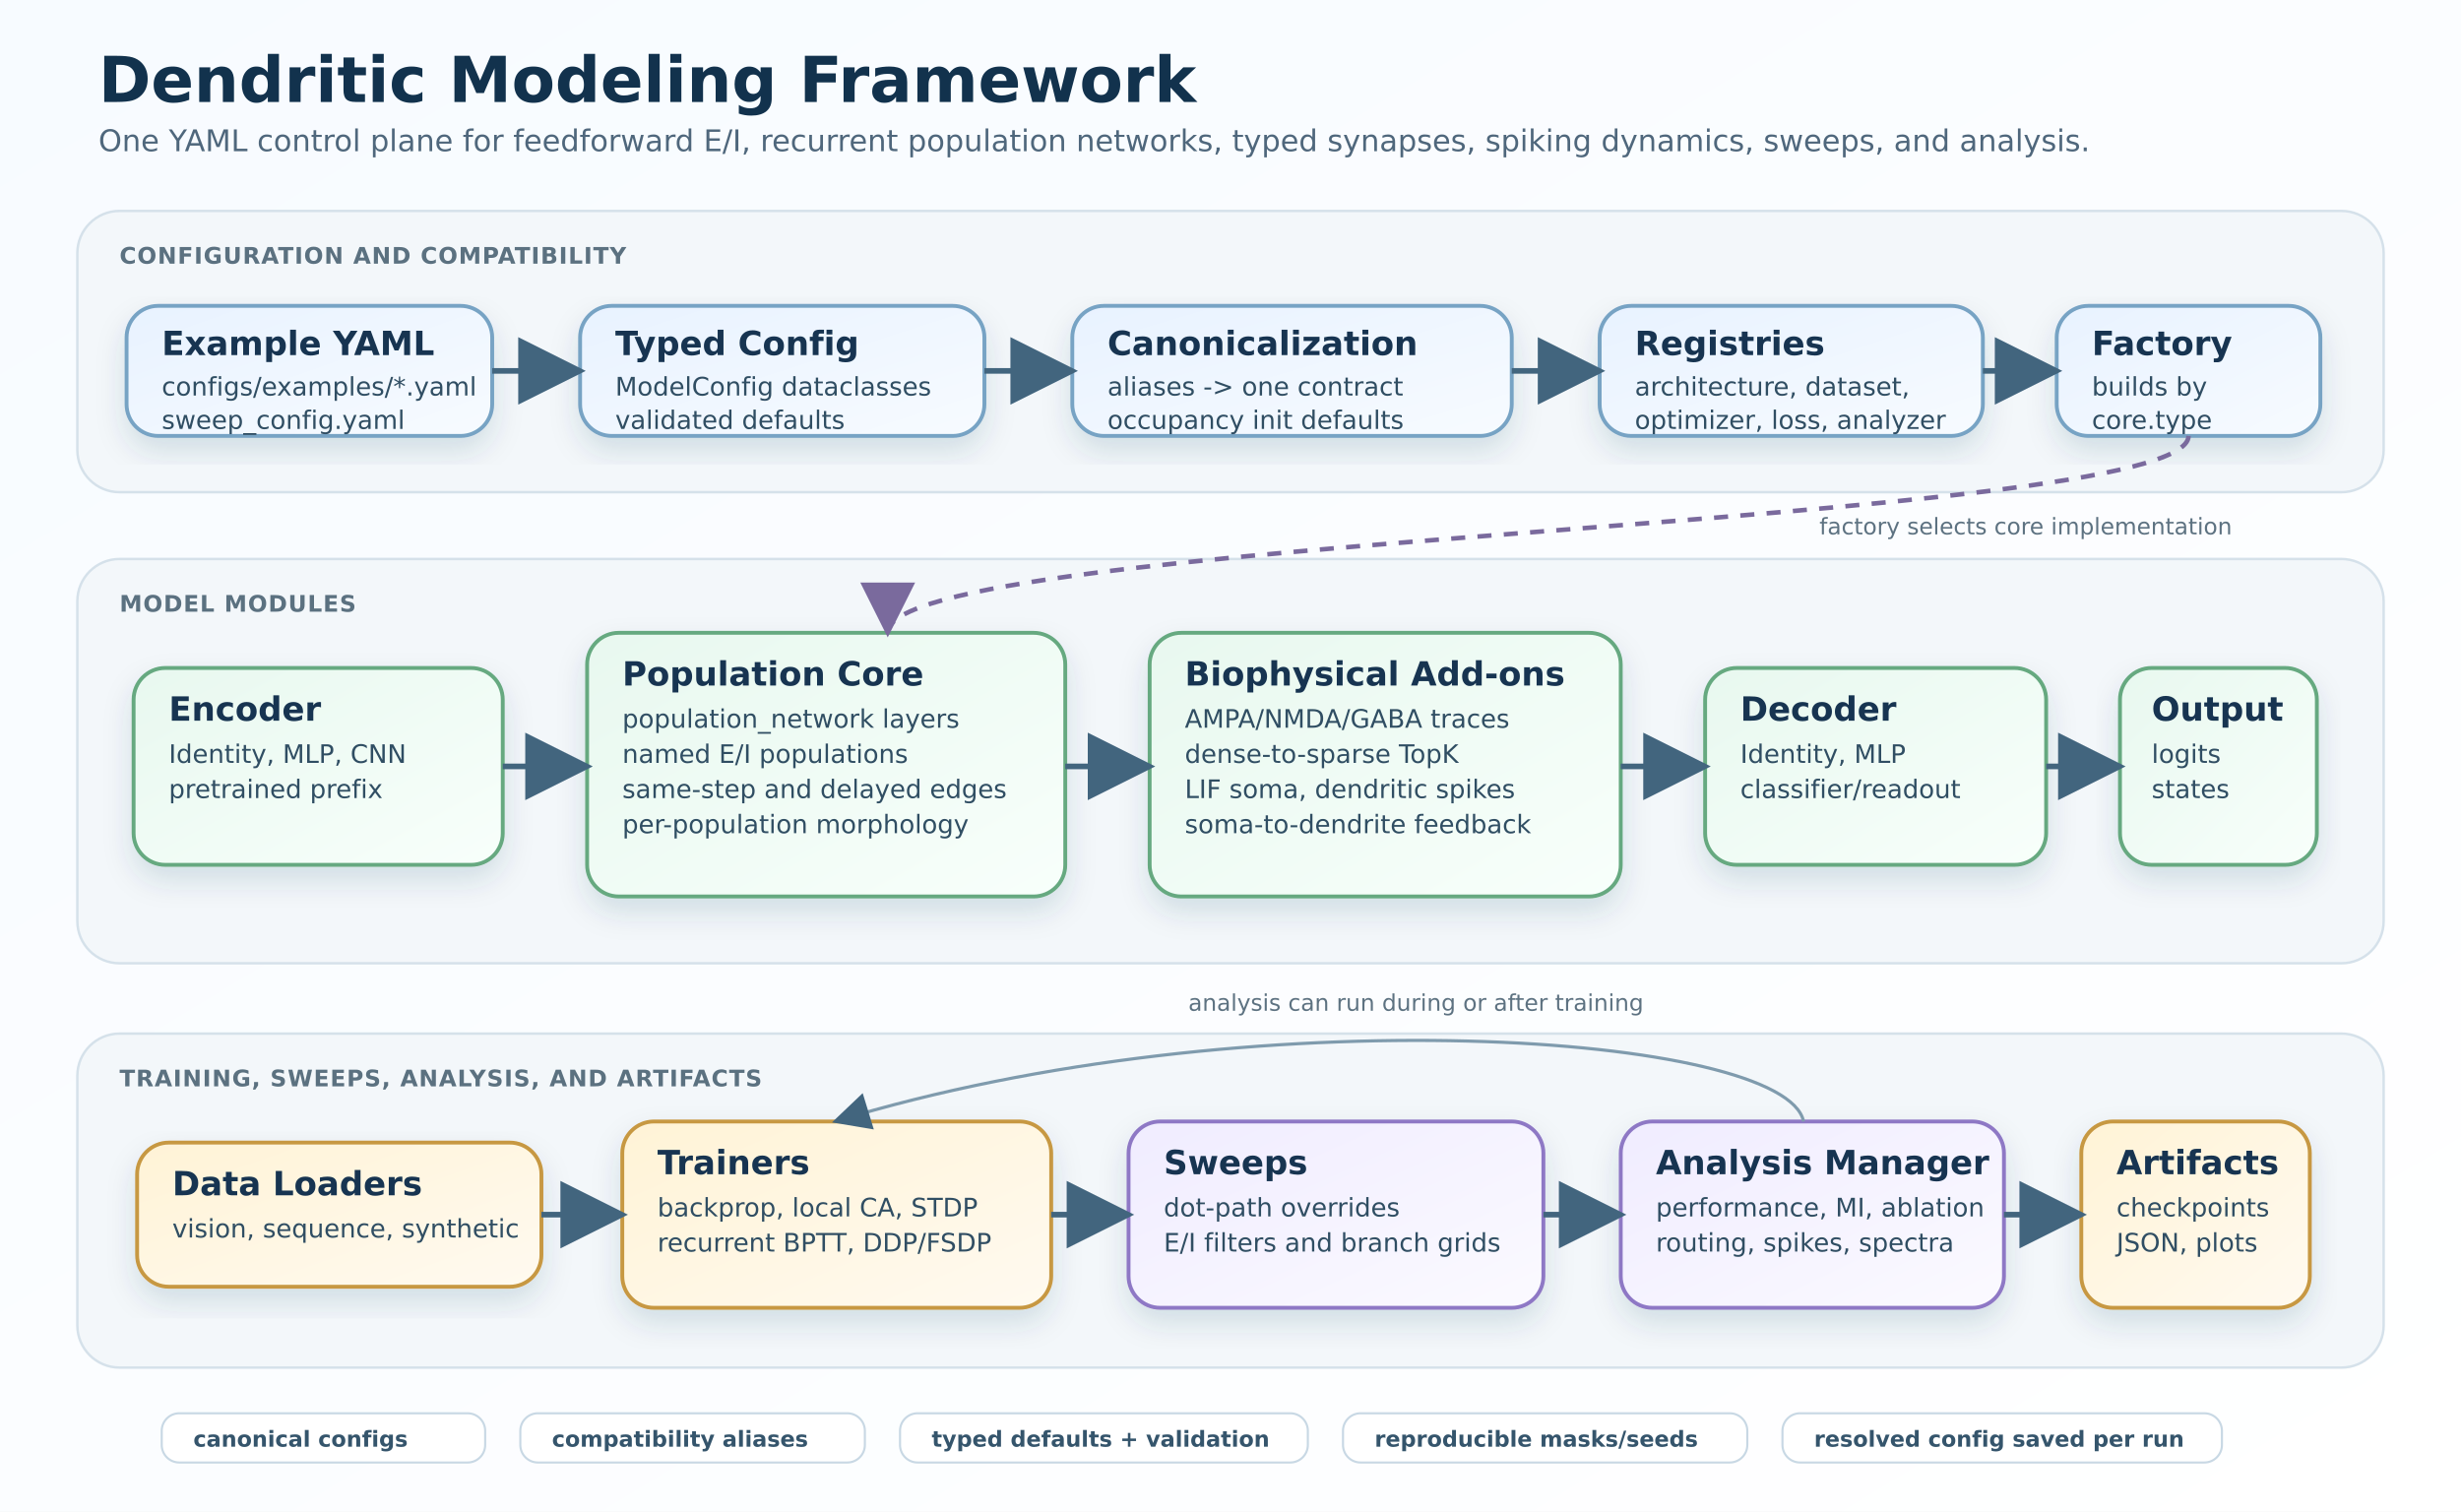
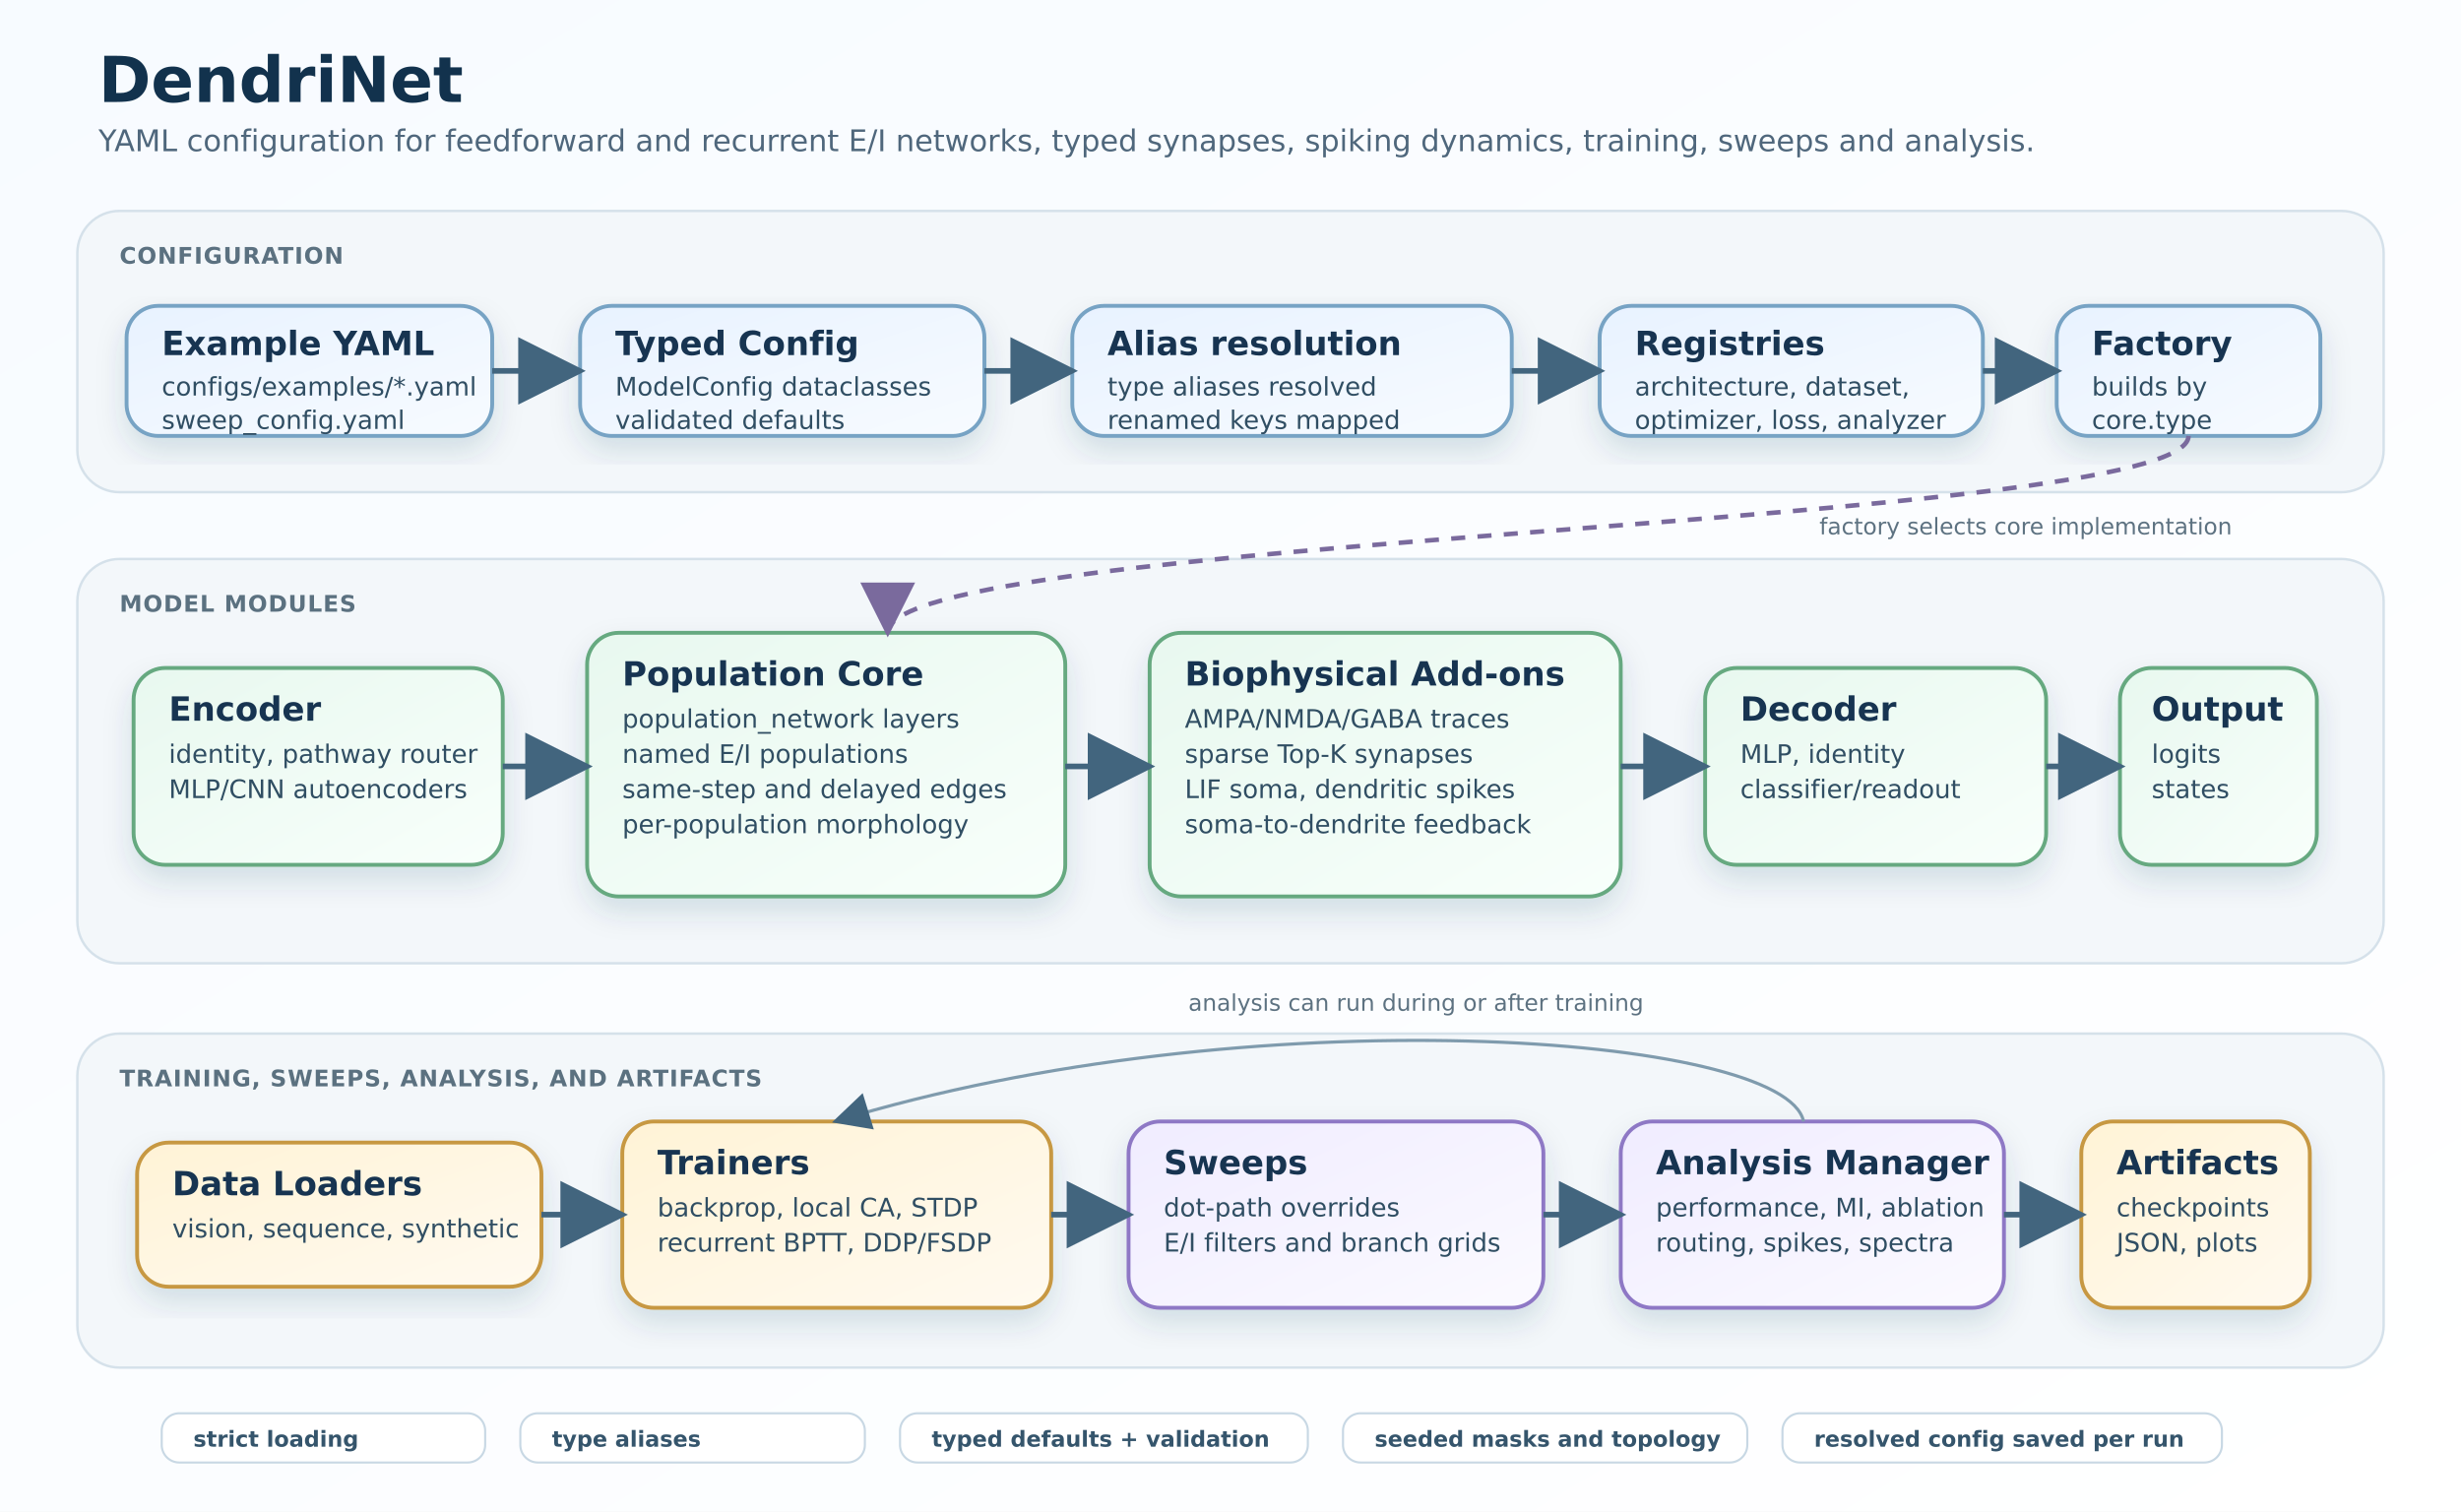
<svg xmlns="http://www.w3.org/2000/svg" width="1400" height="860" viewBox="0 0 1400 860" role="img" aria-labelledby="title desc">
  <defs>
    <linearGradient id="bg" x1="0" y1="0" x2="1" y2="1">
      <stop offset="0%" stop-color="#f7fbff" />
      <stop offset="100%" stop-color="#ffffff" />
    </linearGradient>
    <linearGradient id="blue" x1="0" y1="0" x2="1" y2="1">
      <stop offset="0%" stop-color="#e8f2ff" />
      <stop offset="100%" stop-color="#f7fbff" />
    </linearGradient>
    <linearGradient id="green" x1="0" y1="0" x2="1" y2="1">
      <stop offset="0%" stop-color="#e8f8ef" />
      <stop offset="100%" stop-color="#f8fffb" />
    </linearGradient>
    <linearGradient id="amber" x1="0" y1="0" x2="1" y2="1">
      <stop offset="0%" stop-color="#fff3d6" />
      <stop offset="100%" stop-color="#fffaf0" />
    </linearGradient>
    <linearGradient id="violet" x1="0" y1="0" x2="1" y2="1">
      <stop offset="0%" stop-color="#f0ecff" />
      <stop offset="100%" stop-color="#fbfaff" />
    </linearGradient>
    <filter id="shadow" x="-12%" y="-18%" width="124%" height="140%">
      <feDropShadow dx="0" dy="8" stdDeviation="8" flood-color="#17405f" flood-opacity="0.14" />
    </filter>
    <marker id="arrow" markerWidth="14" markerHeight="12" refX="11" refY="6" orient="auto">
      <path d="M0,0 L12,6 L0,12 z" fill="#42657e" />
    </marker>
    <marker id="arrowSoft" markerWidth="14" markerHeight="12" refX="11" refY="6" orient="auto">
      <path d="M0,0 L12,6 L0,12 z" fill="#7a6a9d" />
    </marker>
    <style>
      .title { font: 700 36px "DejaVu Sans", Arial, sans-serif; fill: #12324d; }
      .subtitle { font: 400 17px "DejaVu Sans", Arial, sans-serif; fill: #4f677c; }
      .lane { fill: #f3f7fa; stroke: #d5e1ea; stroke-width: 1.4; rx: 24; }
      .stage { filter: url(#shadow); stroke-width: 2.2; rx: 18; }
      .stageTitle { font: 700 19px "DejaVu Sans", Arial, sans-serif; fill: #173451; }
      .body { font: 400 14.5px "DejaVu Sans", Arial, sans-serif; fill: #304e63; }
      .small { font: 400 13px "DejaVu Sans", Arial, sans-serif; fill: #5d7281; }
      .tag { fill: #ffffff; stroke: #c8d8e4; stroke-width: 1.2; rx: 10; }
      .tagText { font: 600 12.5px "DejaVu Sans", Arial, sans-serif; fill: #35556c; }
      .arrow { stroke: #42657e; stroke-width: 3.2; fill: none; marker-end: url(#arrow); }
      .softArrow { stroke: #7a6a9d; stroke-width: 2.6; stroke-dasharray: 8 7; fill: none; marker-end: url(#arrowSoft); }
      .thin { stroke: #7f9bad; stroke-width: 1.8; fill: none; marker-end: url(#arrow); }
      .label { font: 700 13px "DejaVu Sans", Arial, sans-serif; fill: #5b7180; letter-spacing: .04em; }
    </style>
  </defs>
  <rect width="1400" height="860" fill="url(#bg)" />
-   <text class="title" x="56" y="58">Dendritic Modeling Framework</text>
-   <text class="subtitle" x="56" y="86">One YAML control plane for feedforward E/I, recurrent population networks, typed synapses, spiking dynamics, sweeps, and analysis.</text>
+   <text class="title" x="56" y="58">DendriNet</text>
+   <text class="subtitle" x="56" y="86">YAML configuration for feedforward and recurrent E/I networks, typed synapses, spiking dynamics, training, sweeps and analysis.</text>
  <rect class="lane" x="44" y="120" width="1312" height="160" />
-   <text class="label" x="68" y="150">CONFIGURATION AND COMPATIBILITY</text>
+   <text class="label" x="68" y="150">CONFIGURATION</text>
  <rect class="stage" x="72" y="174" width="208" height="74" fill="url(#blue)" stroke="#77a3c4" />
  <text class="stageTitle" x="92" y="202">Example YAML</text>
  <text class="body" x="92" y="225">configs/examples/*.yaml</text>
  <text class="body" x="92" y="244">sweep_config.yaml</text>
  <rect class="stage" x="330" y="174" width="230" height="74" fill="url(#blue)" stroke="#77a3c4" />
  <text class="stageTitle" x="350" y="202">Typed Config</text>
  <text class="body" x="350" y="225">ModelConfig dataclasses</text>
  <text class="body" x="350" y="244">validated defaults</text>
  <rect class="stage" x="610" y="174" width="250" height="74" fill="url(#blue)" stroke="#77a3c4" />
-   <text class="stageTitle" x="630" y="202">Canonicalization</text>
-   <text class="body" x="630" y="225">aliases -&gt; one contract</text>
-   <text class="body" x="630" y="244">occupancy init defaults</text>
+   <text class="stageTitle" x="630" y="202">Alias resolution</text>
+   <text class="body" x="630" y="225">type aliases resolved</text>
+   <text class="body" x="630" y="244">renamed keys mapped</text>
  <rect class="stage" x="910" y="174" width="218" height="74" fill="url(#blue)" stroke="#77a3c4" />
  <text class="stageTitle" x="930" y="202">Registries</text>
  <text class="body" x="930" y="225">architecture, dataset,</text>
  <text class="body" x="930" y="244">optimizer, loss, analyzer</text>
  <rect class="stage" x="1170" y="174" width="150" height="74" fill="url(#blue)" stroke="#77a3c4" />
  <text class="stageTitle" x="1190" y="202">Factory</text>
  <text class="body" x="1190" y="225">builds by</text>
  <text class="body" x="1190" y="244">core.type</text>
  <path class="arrow" d="M280,211 L330,211" />
  <path class="arrow" d="M560,211 L610,211" />
  <path class="arrow" d="M860,211 L910,211" />
  <path class="arrow" d="M1128,211 L1170,211" />
  <rect class="lane" x="44" y="318" width="1312" height="230" />
  <text class="label" x="68" y="348">MODEL MODULES</text>
  <rect class="stage" x="76" y="380" width="210" height="112" fill="url(#green)" stroke="#66a980" />
  <text class="stageTitle" x="96" y="410">Encoder</text>
-   <text class="body" x="96" y="434">Identity, MLP, CNN</text>
-   <text class="body" x="96" y="454">pretrained prefix</text>
+   <text class="body" x="96" y="434">identity, pathway router</text>
+   <text class="body" x="96" y="454">MLP/CNN autoencoders</text>
  <rect class="stage" x="334" y="360" width="272" height="150" fill="url(#green)" stroke="#66a980" />
  <text class="stageTitle" x="354" y="390">Population Core</text>
  <text class="body" x="354" y="414">population_network layers</text>
  <text class="body" x="354" y="434">named E/I populations</text>
  <text class="body" x="354" y="454">same-step and delayed edges</text>
  <text class="body" x="354" y="474">per-population morphology</text>
  <rect class="stage" x="654" y="360" width="268" height="150" fill="url(#green)" stroke="#66a980" />
  <text class="stageTitle" x="674" y="390">Biophysical Add-ons</text>
  <text class="body" x="674" y="414">AMPA/NMDA/GABA traces</text>
-   <text class="body" x="674" y="434">dense-to-sparse TopK</text>
+   <text class="body" x="674" y="434">sparse Top-K synapses</text>
  <text class="body" x="674" y="454">LIF soma, dendritic spikes</text>
  <text class="body" x="674" y="474">soma-to-dendrite feedback</text>
  <rect class="stage" x="970" y="380" width="194" height="112" fill="url(#green)" stroke="#66a980" />
  <text class="stageTitle" x="990" y="410">Decoder</text>
-   <text class="body" x="990" y="434">Identity, MLP</text>
+   <text class="body" x="990" y="434">MLP, identity</text>
  <text class="body" x="990" y="454">classifier/readout</text>
  <rect class="stage" x="1206" y="380" width="112" height="112" fill="url(#green)" stroke="#66a980" />
  <text class="stageTitle" x="1224" y="410">Output</text>
  <text class="body" x="1224" y="434">logits</text>
  <text class="body" x="1224" y="454">states</text>
  <path class="arrow" d="M286,436 L334,436" />
  <path class="arrow" d="M606,436 L654,436" />
  <path class="arrow" d="M922,436 L970,436" />
  <path class="arrow" d="M1164,436 L1206,436" />
  <path class="softArrow" d="M1245,248 C1245,300 505,304 505,360" />
  <text class="small" x="1035" y="304">factory selects core implementation</text>
  <rect class="lane" x="44" y="588" width="1312" height="190" />
  <text class="label" x="68" y="618">TRAINING, SWEEPS, ANALYSIS, AND ARTIFACTS</text>
  <rect class="stage" x="78" y="650" width="230" height="82" fill="url(#amber)" stroke="#c79842" />
  <text class="stageTitle" x="98" y="680">Data Loaders</text>
  <text class="body" x="98" y="704">vision, sequence, synthetic</text>
  <rect class="stage" x="354" y="638" width="244" height="106" fill="url(#amber)" stroke="#c79842" />
  <text class="stageTitle" x="374" y="668">Trainers</text>
  <text class="body" x="374" y="692">backprop, local CA, STDP</text>
  <text class="body" x="374" y="712">recurrent BPTT, DDP/FSDP</text>
  <rect class="stage" x="642" y="638" width="236" height="106" fill="url(#violet)" stroke="#8e78c5" />
  <text class="stageTitle" x="662" y="668">Sweeps</text>
  <text class="body" x="662" y="692">dot-path overrides</text>
  <text class="body" x="662" y="712">E/I filters and branch grids</text>
  <rect class="stage" x="922" y="638" width="218" height="106" fill="url(#violet)" stroke="#8e78c5" />
  <text class="stageTitle" x="942" y="668">Analysis Manager</text>
  <text class="body" x="942" y="692">performance, MI, ablation</text>
  <text class="body" x="942" y="712">routing, spikes, spectra</text>
  <rect class="stage" x="1184" y="638" width="130" height="106" fill="url(#amber)" stroke="#c79842" />
  <text class="stageTitle" x="1204" y="668">Artifacts</text>
  <text class="body" x="1204" y="692">checkpoints</text>
  <text class="body" x="1204" y="712">JSON, plots</text>
  <path class="arrow" d="M308,691 L354,691" />
  <path class="arrow" d="M598,691 L642,691" />
  <path class="arrow" d="M878,691 L922,691" />
  <path class="arrow" d="M1140,691 L1184,691" />
  <path class="thin" d="M1026,638 C1016,588 710,566 475,638" />
  <text class="small" x="676" y="575">analysis can run during or after training</text>
  <rect class="tag" x="92" y="804" width="184" height="28" />
-   <text class="tagText" x="110" y="823">canonical configs</text>
+   <text class="tagText" x="110" y="823">strict loading</text>
  <rect class="tag" x="296" y="804" width="196" height="28" />
-   <text class="tagText" x="314" y="823">compatibility aliases</text>
+   <text class="tagText" x="314" y="823">type aliases</text>
  <rect class="tag" x="512" y="804" width="232" height="28" />
  <text class="tagText" x="530" y="823">typed defaults + validation</text>
  <rect class="tag" x="764" y="804" width="230" height="28" />
-   <text class="tagText" x="782" y="823">reproducible masks/seeds</text>
+   <text class="tagText" x="782" y="823">seeded masks and topology</text>
  <rect class="tag" x="1014" y="804" width="250" height="28" />
  <text class="tagText" x="1032" y="823">resolved config saved per run</text>
</svg>
